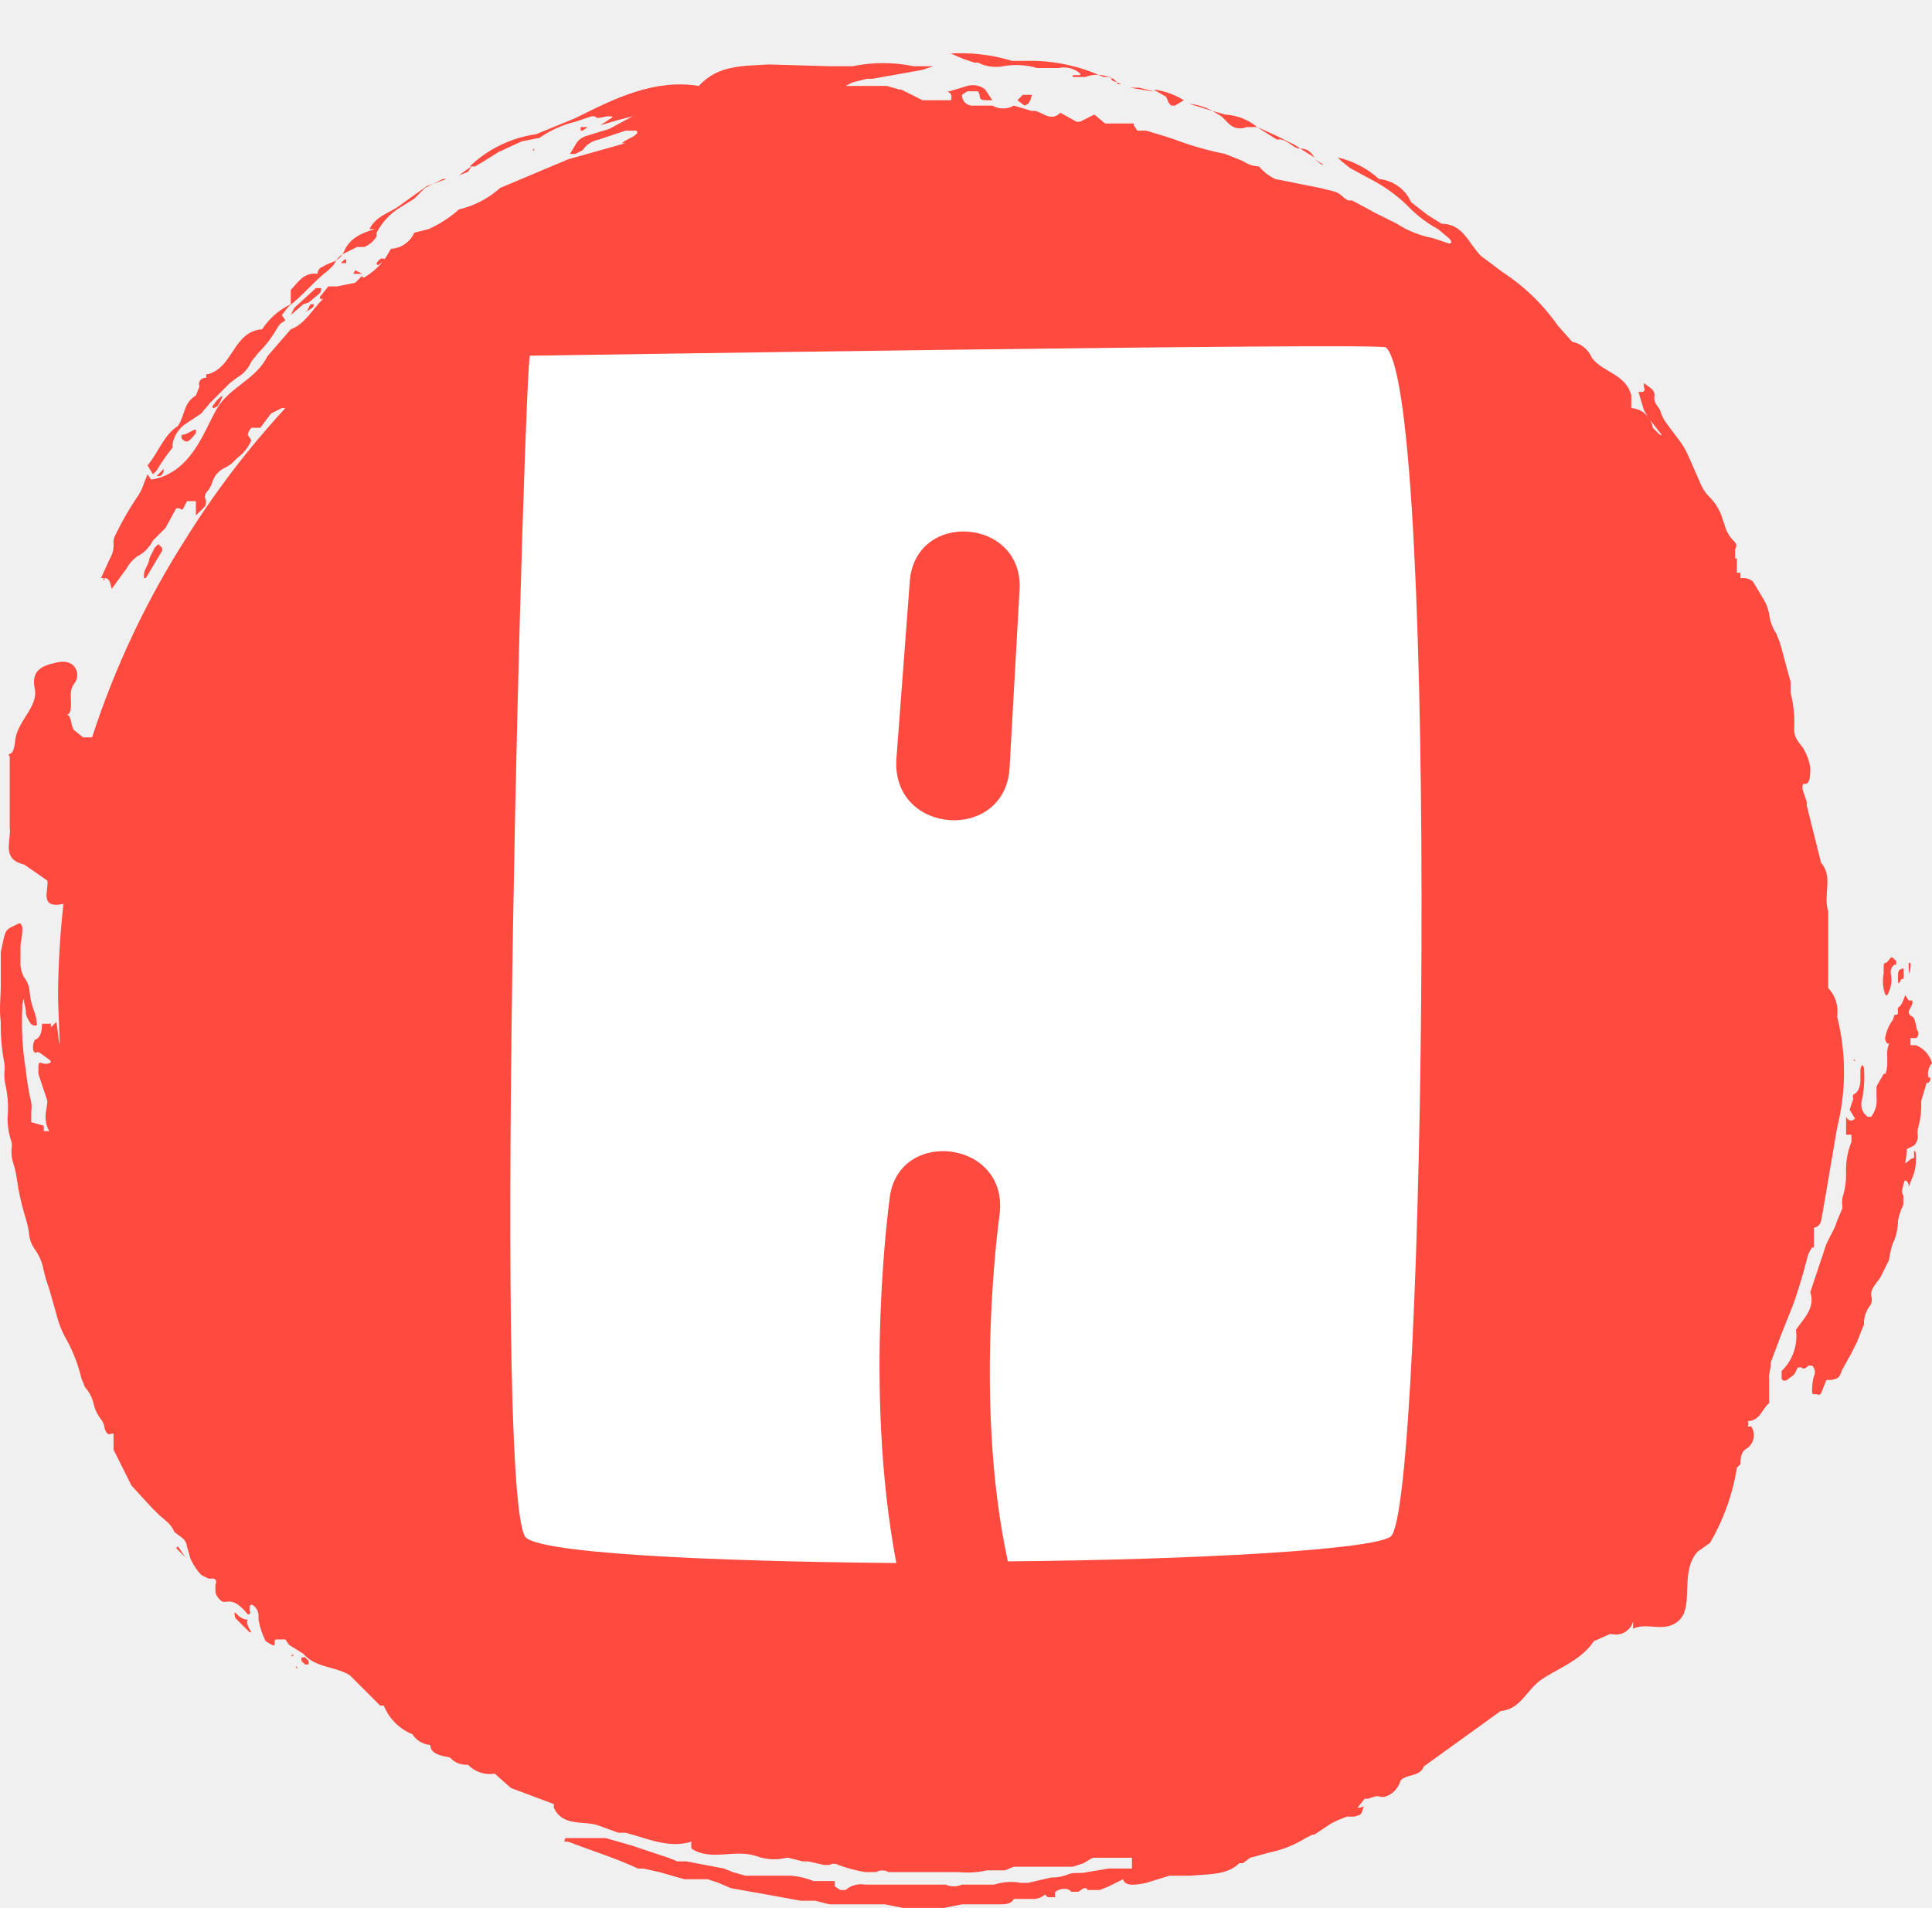
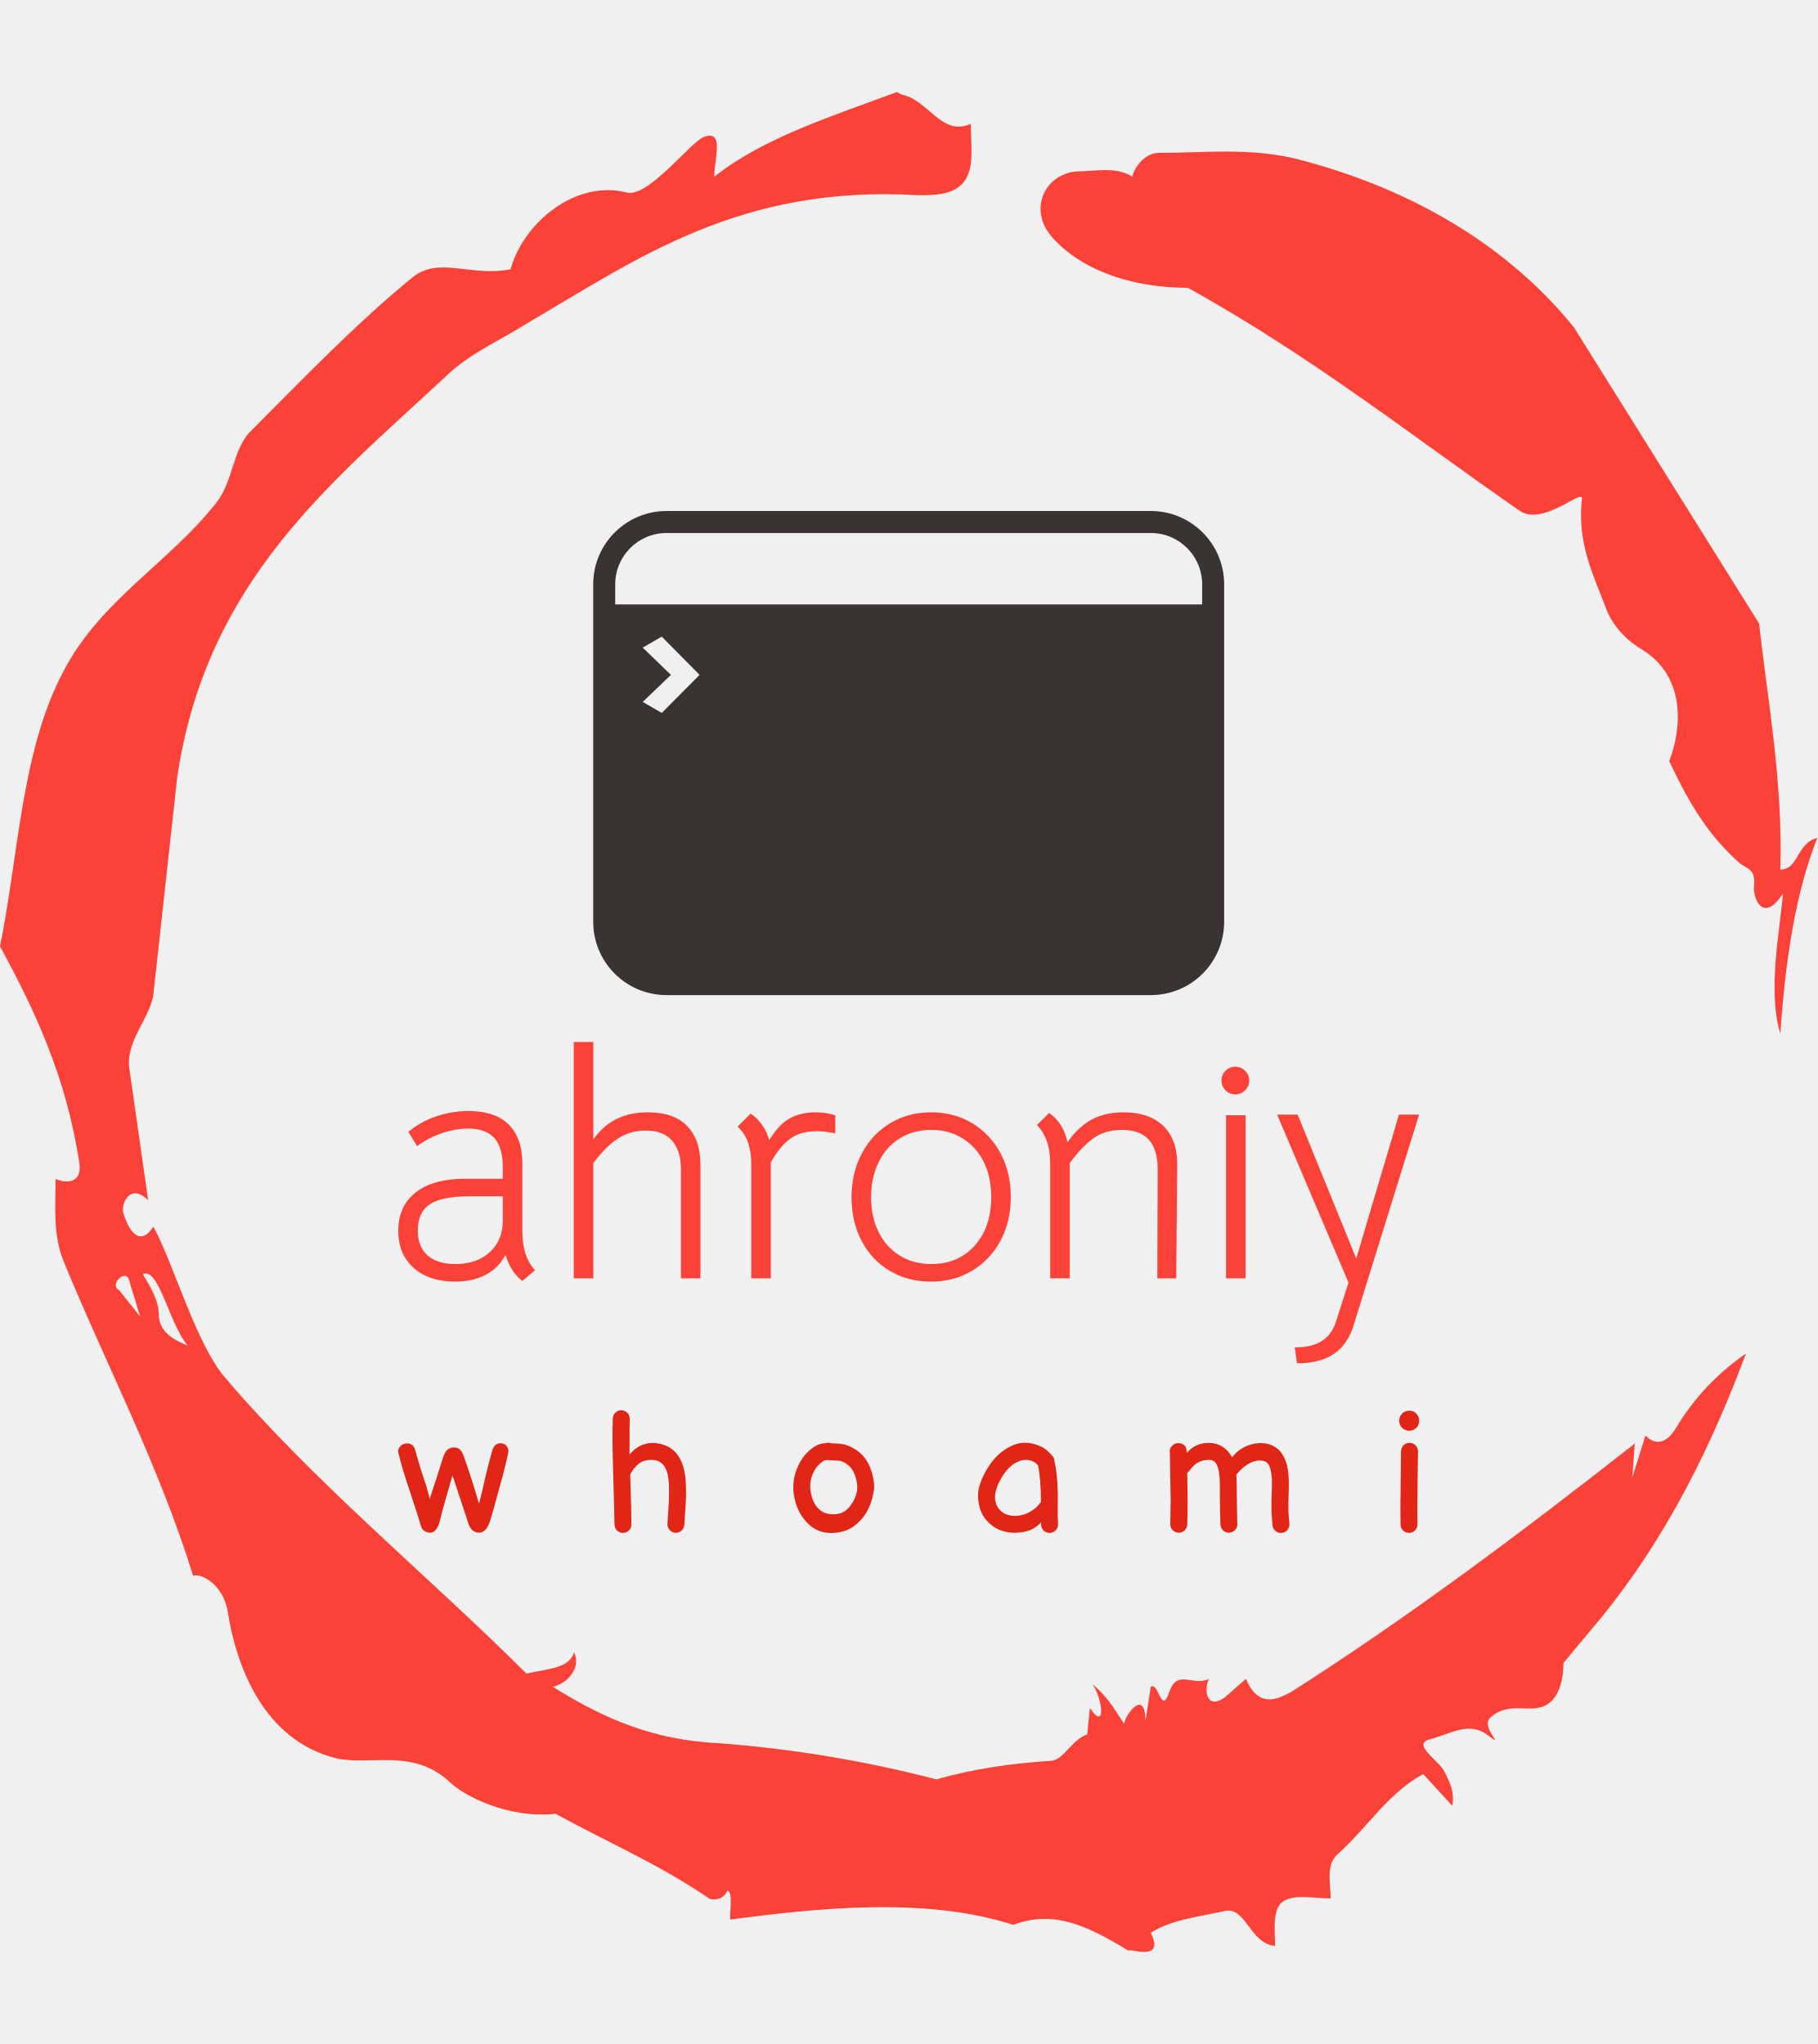
- <svg xmlns="http://www.w3.org/2000/svg" width="308.761" height="304.916" viewBox="0 0 106.008 104.687" class="css-1j8o68f" version="1.1" id="svg23">
-   <defs id="SvgjsDefs2684" />
-   <g id="SvgjsG2685" featurekey="rootContainer" transform="matrix(0.9820593,0,0,0.9820593,-0.05456052,0)" fill="#ff4a3f">
-     <g id="g17">
-       <path d="M19.8 15.3h.5l-.4-.2zm.5.1zm.8-.7c0 .1 0 .1.1.1l.4-.3c-.2-.1-.3-.1-.5.2zm.4-.2zm-4.1 2.3zm-.2.6l.3-.2c.1-.1.1-.2.1-.2h-.2l-.2.4c-.1-.1-.1 0 0 0zm2.2-2.9h-.1l-.2.2h.3zm-2.1 2.4l.6-.5c.1-.1.1-.2.1-.3h-.3l-1.2 1.1-.2.4.7-.6zm-1.1.8z" id="path3" />
-       <path d="M9.7 25v-.2a1.7 1.7 0 0 1 .7-1.1l.9-.6.5-.6.7-.7.4-.4.4-.3a1.9 1.9 0 0 0 .8-.9l.4-.5a5.9 5.9 0 0 0 1-1.3l.2-.3.3-.2-.2-.3.4-.5c.8-.6 1.4-1.4 2.2-2l.3-.3a1.4 1.4 0 0 1 .5-.6l.8-.4h.4a1.4 1.4 0 0 0 .7-.6V13a3.5 3.5 0 0 1 1.3-1.4l.8-.5.2-.2.4-.4 1-.5h.2l-1.1.4-1.4 1c-.6.5-1.4.6-1.8 1.4h.3c-.7.2-1.4.5-1.7 1.2s-.8.6-1.2.9a.4.4 0 0 0-.3.4c-.8-.1-1.1.5-1.5.9v.8a3.9 3.9 0 0 0-1.6 1.4c-1.6.1-1.6 2.1-3 2.5h-.1a.2.2 0 0 0 0 .2c-.3 0-.5.2-.4.5l-.2.5c-.7.4-.6 1.1-1 1.7-.8.5-1.1 1.5-1.7 2.2l.3.5.2-.2a11.6 11.6 0 0 1 .9-1.3zM53.9 3.3l.6.2h.2a2.2 2.2 0 0 0 1.4.2 4.1 4.1 0 0 1 1.9.1h1.2a1.4 1.4 0 0 1 1.2.3.1.1 0 0 1 0 .1H60a.1.1 0 0 0 0 .1h.7a1.8 1.8 0 0 1 1.3 0c.2 0 .1.1.2.2l.5.2h-.2c-.2-.4-.5-.4-.8-.4a9.7 9.7 0 0 0-4.3-.9h-.8A9.8 9.8 0 0 0 53 3h.2zm7.3 3.1zM50.3 4.7zm10.9 1.7h.2-.2zM19 14.7zm32.1-10zm17.6 2.2a.9.9 0 0 0 1 .2h.6a3.1 3.1 0 0 0-1.8-.7l-.7-.2.5.3zm-3.4-1.3c0 .1.1.2.2.3h.2l.5-.3a4.2 4.2 0 0 0-1.7-.6l.7.4zm7.4 2.7l.8.5c-.2-.3-.4-.5-.8-.5z" id="path5" />
-       <path d="M99 76.1l.6-1.6.6-1.5c.2-.5.6-1.8.8-2.6a1.7 1.7 0 0 1 .3-.7h.1v-1.1c.5-.1.4-.6.5-.9l.8-4.7a12.7 12.7 0 0 0 0-6.2 1.9 1.9 0 0 0-.5-1.6v-4.3c-.3-.9.3-1.9-.4-2.7L101 45a.4.4 0 0 0 0-.2l-.2-.6a.5.5 0 0 1 0-.4h.1c.3 0 .3-.5.3-.9a3 3 0 0 0-.4-1.1l-.3-.4a1.1 1.1 0 0 1-.2-.7 6.7 6.7 0 0 0-.2-2v-.6c-.2-.7-.4-1.5-.6-2.2l-.2-.5a2.5 2.5 0 0 1-.4-1.1 2.5 2.5 0 0 0-.3-.8l-.6-1a.8.8 0 0 0-.6-.2h-.1V32h-.2v-.8H97V31a.4.4 0 0 0 0-.1v-.2c.1-.2.1-.3-.1-.5a1.8 1.8 0 0 1-.4-.6l-.2-.6a2.9 2.9 0 0 0-.7-1.2 2.2 2.2 0 0 1-.5-.7l-.7-1.6a4.3 4.3 0 0 0-.6-1l-.6-.8a2.4 2.4 0 0 1-.4-.8l-.2-.3a.6.6 0 0 1-.1-.5.5.5 0 0 0-.2-.4l-.4-.3v.2c.1.2 0 .3-.1.3h-.2l.3 1 .3.5.7.9h-.1l-.2-.2-.2-.2a1.3 1.3 0 0 0-1.2-1.1v-.7c-.3-1.2-1.6-1.3-2.2-2.1a1.5 1.5 0 0 0-1.1-.9l-.8-.9a11.3 11.3 0 0 0-3.1-3l-.8-.6-.4-.3c-.7-.7-1-1.8-2.2-1.8l-.8-.5-.9-.7a2.2 2.2 0 0 0-1.8-1.3 5.1 5.1 0 0 0-2.3-1.2l.2.2.5.4 1.3.7a8.5 8.5 0 0 1 2.1 1.6 6.8 6.8 0 0 0 1.5 1.1l.6.5c.1.1.2.2.1.3H81l-.9-.3a5.6 5.6 0 0 1-2-.8l-1.2-.6-1.3-.7h-.2c-.3-.1-.4-.4-.8-.5l-.8-.2-2.5-.5a2.6 2.6 0 0 1-.9-.7 1.7 1.7 0 0 1-.9-.3l-1-.4a18.1 18.1 0 0 1-2.8-.8l-.6-.2-1-.3h-.5l-.2-.3v-.1h-1.6l-.6-.5-.4.2-.4.2h-.2l-.9-.5c-.6.6-1.1-.2-1.6-.1l-1-.3a1.2 1.2 0 0 1-1.2 0h-1.2a.6.6 0 0 1-.5-.6l.3-.2h.6a.7.7 0 0 1 .1.3c0 .2.2.2.5.2h.2l-.4-.6a1.1 1.1 0 0 0-1-.2l-1 .3H53c.3.2.2.3.2.5h-1.6l-.4-.2-.8-.4h-.1l-.7-.2h-2.3l.4-.2.8-.2h.3l1.7-.3 1.1-.2.6-.2h-1.1a8.4 8.4 0 0 0-3.4 0h-1.3L43 3.6c-1.4.1-2.8 0-3.9 1.2-2.5-.4-4.7.7-6.9 1.8l-2.2.9a6.7 6.7 0 0 0-3.7 1.8h.3l.5-.3.8-.5 1.3-.6 1-.2a6 6 0 0 1 2-.9l.9-.3h.2c.1.2.5 0 .7 0h.2c.1 0 .1.1 0 .1l-.6.4 1-.3.8-.2-1.3.7-1.3.4a1 1 0 0 0-.6.5l-.3.5h.3l.4-.2a1.4 1.4 0 0 1 .9-.6l1.5-.5h.5a.1.1 0 0 1 .1.2c-.2.2-.6.3-.8.5h.2l-3.2.9-3.8 1.6a5.2 5.2 0 0 1-2.3 1.2 6.6 6.6 0 0 1-1.7 1.1l-.8.2a1.5 1.5 0 0 1-1.3.9l-.3.5a3.7 3.7 0 0 1-1.2 1.1h-.1v-.1l-.2.2-.2.2-1 .2h-.5l-.4.5c-.1.1-.1.2 0 .2h.1c-.6.6-1 1.4-1.8 1.7L15 19.9c-.6 1.2-1.8 1.6-2.6 2.6s-1.4 3.9-3.9 4.3l-.2-.3-.2.5a2.7 2.7 0 0 1-.4.8 16.9 16.9 0 0 0-1.2 2.1.8.8 0 0 0-.1.5 1.4 1.4 0 0 1-.2.8l-.5 1.1h.2c.3 0 .3.3.4.6l.8-1.1a2.2 2.2 0 0 1 .6-.7 2 2 0 0 0 .9-.9l.3-.3.4-.4.6-1.1h.2c.1.1.1.1.2 0l.2-.4h.5v.8l.5-.5a.5.5 0 0 0 0-.5.4.4 0 0 1 .1-.3 1.5 1.5 0 0 0 .3-.5 1.3 1.3 0 0 1 .8-.9l.3-.2.3-.3a2.4 2.4 0 0 0 .8-1l-.2-.3c0-.1.1-.3.2-.4h.5l.6-.8.6-.3h.2a48.8 48.8 0 0 0-5.5 7.2h-.1.1a48.4 48.4 0 0 0-5.3 11.2h-.5l-.5-.4c-.2-.2-.1-.7-.4-.9h.1c.3-.5-.1-1.2.3-1.7s.1-1.4-.9-1.2-1.5.5-1.3 1.5-1 1.8-1.1 2.9-.5.5-.3.9v3.9c.1.8-.5 1.8.8 2.1l1.3.9c.1.5-.5 1.6.9 1.3a49.2 49.2 0 0 0-.3 5c0 1.1.1 2.2.1 3.3v-.4c-.1-.4-.1-.8-.2-1.3l-.3.3v-.2h-.5c0 .5-.1.8-.4.9a.9.9 0 0 0-.1.5c0 .1.1.3.2.2s.4.2.7.4-.2.3-.4.2-.2.1-.2.3v.3l.5 1.5c0 .3-.1.6-.1.9a1.7 1.7 0 0 0 .2.8h-.3v-.3l-.7-.2v-.6a1.5 1.5 0 0 0 0-.5 14.6 14.6 0 0 1-.3-1.8 16.6 16.6 0 0 1-.2-3.5.9.9 0 0 1 .1-.5v.2a2.9 2.9 0 0 1 .1.5.8.8 0 0 0 .1.4c.1.2.2.4.4.4s.1-.1.1-.2a2.1 2.1 0 0 0-.1-.5 4.2 4.2 0 0 1-.3-1.3 1.5 1.5 0 0 0-.3-.7 1.6 1.6 0 0 1-.2-.9v-.8c0-.3.1-.6.1-.9a.5.5 0 0 0-.1-.4h-.1c-.8.4-.7.2-1 1.6V55c0 .7-.1 1.4 0 2.1a10.8 10.8 0 0 0 .2 2.3 1.8 1.8 0 0 1 0 .5 3.1 3.1 0 0 0 .1.9 5.9 5.9 0 0 1 .1 1.3 3.9 3.9 0 0 0 .2 1.7 1.2 1.2 0 0 1 0 .4 2.1 2.1 0 0 0 .1.8 4.9 4.9 0 0 1 .2.9 14 14 0 0 0 .5 2.2 5 5 0 0 1 .2 1 1.7 1.7 0 0 0 .3.7 2.9 2.9 0 0 1 .5 1.2 8.5 8.5 0 0 0 .3 1l.4 1.4a5.4 5.4 0 0 0 .6 1.5 8.5 8.5 0 0 1 .8 2.1l.2.5a2.1 2.1 0 0 1 .5 1 2.1 2.1 0 0 0 .4.8 1 1 0 0 1 .2.5c.1.3.2.4.4.3h.1v.9l.5 1 .5 1 1.1 1.2.4.4c.3.3.7.5.9 1l.4.3a.7.7 0 0 1 .3.5l.2.7a3.3 3.3 0 0 0 .6.9l.4.2h.3a.2.2 0 0 1 .1.3 2.5 2.5 0 0 0 0 .5.9.9 0 0 0 .4.5h.2c.4-.1.8.2 1.2.7h.1c0-.1.1-.1 0-.2v-.2c0-.1.1-.2.2-.1a.7.7 0 0 1 .3.6v.2a4.3 4.3 0 0 0 .4 1.2c.5.3.5.3.5.1s0-.2.2-.2h.4l.2.3.8.5c.7.8 1.8.7 2.6 1.2l1.7 1.7h.2a2.9 2.9 0 0 0 1.6 1.6 1.3 1.3 0 0 0 1 .6c0 .5.6.6 1.1.7a1.2 1.2 0 0 0 .8.4h.2a1.7 1.7 0 0 0 1.5.5l.9.8 2.4.9v.2c.5 1.1 1.7.7 2.5 1l1.1.4h.4c1.2.3 2.4.9 3.7.5a.7.7 0 0 0 0 .4c1.1.7 2.4 0 3.6.4a2.9 2.9 0 0 0 1.7.1h.1l.8.2h.3l.9.2h.3a.5.5 0 0 1 .5 0 7.9 7.9 0 0 0 1.5.4h.6a.7.7 0 0 1 .7 0h3.9a5 5 0 0 0 1.6-.1h1l.5-.2H60l.6-.2.5-.3h2.2v.6H62l-1.2.2c-.4.1-.7 0-1 .1a2.4 2.4 0 0 1-1 .2l-1.3.3h-.4a3.1 3.1 0 0 0-1.5.1h-1.8a1.1 1.1 0 0 1-.9 0h-4.5a1.3 1.3 0 0 0-1.1.3H47l-.3-.2v-.3h-1.2a4.1 4.1 0 0 0-1.3-.3h-2.5l-.7-.2-.5-.2-2.1-.4h-.5l-.5-.2-2.1-.7-1.4-.4h-2.2c-.1 0-.1.1-.1.2h.2c1.3.5 2.6.9 3.9 1.5h.3l.9.2 1.4.4h1.3l.6.2.7.3 1.7.3 1.1.2 1.1.2h.8l.8.2h3.1l1 .2h2.3l1-.2H56c.4 0 .6-.1.7-.3h1a1 1 0 0 0 .8-.3c-.1.1 0 .1.1.2h.4v-.2c0-.1 0-.1.2-.2s.6-.1.7.1h.4l.3-.2c.2 0 .2 0 .2.1h.7l.5-.2.8-.4c.1.3.4.4 1.3.2l1.3-.4h1.2c.9-.1 2 0 2.7-.7h.2l.4-.3 1.1-.3a6.1 6.1 0 0 0 2-.8l.4-.2h.1l.9-.6.4-.2.5-.2h.4c.4-.1.4-.1.5-.4s0-.1-.2-.1h-.1l.4-.5h.2c.3-.1.5-.2.7-.1h.2a1.3 1.3 0 0 0 .9-.9c.3-.4 1.1-.2 1.3-.8l4.3-3.1c1.1-.1 1.4-1.1 2.2-1.7s2.3-1.1 3-2.2l.9-.4h.1a1 1 0 0 0 1.2-.7v.4c.8-.4 1.8.3 2.6-.5s0-2.7 1-3.8l.7-.5a12.1 12.1 0 0 0 1.5-4.2l.2-.2c0-.3 0-.7.4-.9a.9.9 0 0 0 .2-1.2h-.2a.3.3 0 0 0 0-.3c.7 0 .8-.7 1.2-1V77a.5.5 0 0 1 0-.2 3.8 3.8 0 0 0 .1-.7zM5.9 32.2z" id="path7" />
-       <path d="M26.4 9.3l-.3.2-.4.3.5-.2zm6.1-2h.1l.3-.2h-.4zm-2.6 1l-.1.1h.1v-.1zm-1.5 1.4zm1.3-.2zm-6.3 3.1zM9.2 26.2l-.4.4H9a.4.4 0 0 0 .2-.4zm3-3.5a2.1 2.1 0 0 0 .3-.6 1.5 1.5 0 0 0-.5.5c-.1.1-.1.2 0 .2zM11 24.2V24c-.2 0-.5.3-.8.3v.2c.3.3.4.2.8-.3zm3 66.2zM73.9 9.2h.1l-.5-.3zm-2.5-1.4c.5-.1.8.4 1.2.5h.1l-.3-.2-1-.5-1.1-.5.3.2zM52.8 3.1zm11.7 2h-.1l-1.2-.2h.5zm2 .7l1.3.4a3.3 3.3 0 0 0-1.3-.4zm-9 0a1 1 0 0 0 .2-.5h-.5l-.3.3.4.3zm9 1.6zM49.9 4.2zm2.9.7zM48.5 4zm13.8 2.1a.5.5 0 0 0 0 .1zm44.8 52.3h-.3V58h.3c.1 0 .2-.3.1-.4s-.1-.7-.3-.8a.3.3 0 0 1-.2-.3l.2-.4a.4.4 0 0 0 0-.2h-.2l-.2-.3c-.1.3-.2.6-.4.7a.5.5 0 0 0 0 .2c0 .1 0 .2-.1.2h-.1a1.1 1.1 0 0 1-.1.3 2.3 2.3 0 0 0-.4.9.4.4 0 0 0 .1.4h.1a1.7 1.7 0 0 0-.1.8v.4a1.8 1.8 0 0 1-.1.5h-.1l-.4.7v.6a1.5 1.5 0 0 1-.3 1.1h-.2l-.2-.2a.9.9 0 0 1-.1-.8 6.5 6.5 0 0 0 .1-1.7c0-.1-.1-.2-.1-.2a.5.5 0 0 0-.1.3v.6c0 .2-.1.6-.3.7s-.1.2-.1.3l-.2.6.3.5c-.2.2-.4.1-.5-.1v1h.3v.4a4.2 4.2 0 0 0-.3 1.4 3.3 3.3 0 0 0 0 .4 4 4 0 0 1-.2 1.3 2 2 0 0 0 0 .6l-.3.7a3.2 3.2 0 0 1-.3.7l-.3.6-.9 2.7c.3.9-.4 1.5-.8 2.1a2.7 2.7 0 0 1-.8 2.3v.4c0 .1.1.2.3.1l.4-.3.2-.4h.2c.1.1.2.1.4-.1h.2a.5.5 0 0 1 .1.6 2.9 2.9 0 0 0-.1.8c0 .1 0 .2.1.2h.2c.1.1.2 0 .3-.3l.2-.5h.3c.4-.1.4-.1.6-.6l.5-.9.3-.6.4-1a1.6 1.6 0 0 1 .3-1 .6.6 0 0 0 .1-.6c0-.2 0-.3.2-.6l.3-.4.5-1a4.7 4.7 0 0 1 .2-.9 3 3 0 0 0 .3-1.3 3.8 3.8 0 0 1 .3-.9v-.5c-.1-.2-.1-.2 0-.6s.1-.2.2-.2a.4.4 0 0 1 .1.3l.2-.5a2.3 2.3 0 0 0 .2-.9v-.3c0-.1 0-.3-.1-.3v.4c-.2 0-.3.2-.5.3a6.4 6.4 0 0 0 .1-.8l.4-.2a.7.7 0 0 0 .2-.6 1.4 1.4 0 0 1 0-.3 4.8 4.8 0 0 0 .2-1.4v-.2l.3-1h.1a.3.3 0 0 0 .1-.3h-.1a.9.9 0 0 1 .2-.8 1.5 1.5 0 0 0-.9-1zm-1.2 7.8zm-.2-9.9zm0 0zM9.1 30.8a.3.3 0 0 0 0-.2l-.2-.2-.2.2-.3.6c0 .3-.3.6-.3.9v.2h.1zm96.3 24.8h.1a1.7 1.7 0 0 0 .2-1.2.5.5 0 0 1 .2-.5h.1v-.2l-.2-.2h-.1c-.1.1-.2.3-.3.3s-.1.1-.1.3v.3a2.2 2.2 0 0 0 .1 1.2zM13.2 90.1c-.1 0 0 .2 0 .3l.8.8h.1c-.2-.3-.3-.6-.2-.7a.9.9 0 0 1-.5-.2zm.8.3zm92.3-35.7h.1a2 2 0 0 0 0-.6c-.3.1-.3.1-.3.6s.1.1.2 0z" id="path9" />
-       <path d="M106.7 62a.6.6 0 0 0 .1-.5c0-.1-.1-.2-.1-.1h-.2v.2c0 .4.1.5.2.4zm.1-8.2h-.1v.6a1 1 0 0 0 .1-.6zM17.1 92.6h-.2v.2l.2.2h.2v-.2zm86.6-33.3c0-.1 0-.1-.1-.1zM9.9 86.5l.5.5-.4-.6z" id="path11" />
-       <circle cx="10.5" cy="87.1" transform="rotate(-24.8 10.4 87.159)" id="circle13" />
-       <path d="M9.7 30.1h-.1v.2-.2h.1zm83.2-6.6l-.2-.3h-.1zm-14.7 77.1zM5.9 32.2zm-.1.2a.3.3 0 0 0 .1-.2v.2zm1.9-4.9zM61.5 2.4zm42.8 58.2v.1-.1zM16.4 92.5h-.1c.1.1.2 0 .1-.1zm.2.7h.1l-.1-.1v.1zm73.9-71.3zm15.2 34.4zM14.6 91.7zm92.1-37zm-.8 11.4zM34.6 0z" id="path15" />
-     </g>
-   </g>
-   <g id="SvgjsG2686" featurekey="nameFeature-0" transform="matrix(2.284354,0,0,2.284354,27.98006,-5.60952)" fill="#ffffff">
-     <path d="M9.6 16.48 l-0.32 4.24 c-0.08 1.8 2.6 1.96 2.72 0.2 l0.24 -4.28 c0.12 -1.76 -2.56 -1.96 -2.64 -0.16 z M0.48 11 l0 0 c0.04 0 20.48 -0.32 20.56 -0.2 c1.28 1.12 0.96 27.8 0.12 28.56 c-0.4 0.32 -4.64 0.56 -9.2 0.6 c-0.84 -3.84 -0.2 -8.32 -0.2 -8.32 c0.24 -1.8 -2.44 -2.12 -2.64 -0.4 c0 0.04 -0.64 4.52 0.16 8.76 c-4.56 -0.04 -8.68 -0.24 -8.92 -0.64 c-0.8 -1.44 0 -28.28 0.12 -28.36 z" id="path20" />
+ <svg xmlns="http://www.w3.org/2000/svg" version="1.1" width="1000" height="1125" viewBox="0 0 1000 1125">
+   <g transform="matrix(1,0,0,1,1.7053025658242404e-13,0)">
+     <svg viewBox="0 0 320 360" data-background-color="#fdf8f1" preserveAspectRatio="xMidYMid meet" height="1125" width="1000">
+       <g id="tight-bounds" transform="matrix(1,0,0,1,0,0)">
+         <svg viewBox="0 0 320 360" height="360" width="320">
+           <g>
+             <svg />
+           </g>
+           <g>
+             <svg viewBox="0 0 320 360" height="360" width="320">
+               <g>
+                 <path d="M20.961 227.22l3.726 4.658-1.863-6.056c-0.466-2.795-3.726 0.466-1.863 1.398M25.153 224.425c1.397 2.329 2.795 4.658 2.795 6.987 0 3.261 2.795 4.658 5.123 5.589-3.261-3.726-5.124-13.974-7.918-12.576M204.017 26.929c7.918 0 15.371-0.932 23.756 0.931 20.495 5.124 37.729 15.371 49.374 29.811l32.606 52.169c1.397 13.042 4.192 27.482 3.726 43.319 3.261 0 2.795-4.658 6.521-5.59-3.726 9.316-5.59 20.961-6.521 34.469-2.329-7.453 0-18.632 0.466-24.687-3.261 5.124-5.124 1.397-5.124-0.932 0.466-3.726-1.397-3.261-2.795-4.658-5.124-4.658-8.384-9.782-12.11-17.7 2.329-6.055 2.795-14.905-4.658-19.563-2.329-1.397-5.124-3.726-6.521-7.453-1.863-5.124-5.124-11.179-4.193-19.097 0.466-2.329-6.987 5.124-11.179 1.863-18.166-12.576-36.332-27.016-58.224-39.127-11.645 0-20.029-4.192-24.221-9.316-3.726-4.658-0.932-10.713 4.658-11.179 3.261 0 6.987-0.932 9.782 0.932 0.466-1.863 2.329-4.192 4.657-4.192M157.904 16.215l0.932 0.466c4.658 0.932 6.987 7.453 12.11 5.124 0 3.261 0.466 6.521-0.466 8.85-1.397 3.726-5.59 3.726-8.85 3.726-31.208-1.863-49.374 11.179-68.471 22.358-5.124 3.261-10.713 5.59-14.906 9.782-20.029 18.632-41.921 35.866-47.045 70.335l-4.192 38.195c-0.466 4.192-5.124 8.384-4.192 13.508l3.26 22.824c-3.261-3.261-5.124 0.932-4.192 2.795 0.466 1.397 2.329 6.055 5.124 1.863 3.726 6.987 7.453 20.495 12.576 26.55 15.837 18.632 36.332 35.4 53.101 52.169 4.192-0.932 7.453-0.932 8.384-3.727 1.397 2.795-1.397 5.59-3.726 6.056 7.453 4.658 15.837 8.85 27.016 9.781 14.44 0.932 27.948 3.261 40.524 6.522 6.521-1.863 13.042-2.795 20.029-3.261 2.329 0 3.726-3.726 6.521-4.658l0.466-4.658c2.795 4.192 2.329-1.397 0.466-4.192 3.261 2.795 4.192 5.124 5.589 6.987 0-1.397 3.726-6.521 3.727-0.466l0.931-6.055c1.397-0.932 1.863 5.124 3.261 0.931 1.397-4.192 4.192-0.932 6.987-2.329-0.932 1.863-0.466 5.59 2.794 3.261l3.727-3.261c2.329 5.59 6.055 3.261 7.918 2.329 20.495-13.042 40.99-28.413 60.553-43.784l-0.466 6.055 2.329-7.453c2.329 2.329 4.192 0.466 5.124-0.931 2.795-4.658 6.521-9.316 12.577-13.508-7.453 20.029-16.303 35.866-27.482 48.908l-4.658 5.59c0 3.261-0.932 7.453-4.658 7.918-1.863 0.466-5.59-0.932-8.384 1.863-1.397 1.863 3.261 5.59-0.466 2.795-3.261-2.329-6.521 0-10.248 0.932-2.795 0.932 1.863 3.726 2.795 5.589 0.932 1.863 1.863 3.726 1.398 6.056l-5.124-5.59c-6.055 3.261-9.782 9.316-14.906 13.974-2.329 1.863-1.397 5.124-1.397 7.918-3.261 0-6.987-0.932-8.85 0.932-1.397 1.863-0.932 4.658-0.932 7.453-4.658-0.466-5.124-7.453-9.315-6.056-4.192 0.932-8.85 1.397-12.577 3.727 2.795 5.59-4.658 2.329-3.726 3.26-6.987-4.192-13.042-7.453-20.495-4.658-15.837-5.124-35.4-2.795-49.84-0.931 0-2.329 0.466-4.658-0.466-5.124-0.932 2.329-3.726 1.397-3.26 1.397-8.85-6.055-17.7-9.782-27.016-14.905-8.384 0.932-16.303-3.261-18.632-5.59-6.521-6.055-13.974-2.795-20.029-4.192-13.042-3.261-17.7-16.769-19.098-26.084-0.932-4.658-4.658-6.521-6.055-6.056-6.055-19.563-15.371-37.263-22.824-55.429-1.863-4.658-1.397-9.316-1.397-14.44 2.329 0.932 4.658 0.466 4.192-2.794-2.329-15.371-7.918-27.016-13.974-38.195 3.261-15.837 3.726-34.469 11.179-48.443 6.521-12.576 18.632-19.098 27.016-29.811 2.795-3.726 2.795-8.85 5.59-12.11 9.316-9.316 18.632-19.098 28.879-27.482 4.658-3.726 10.247 0 17.234-1.397 2.329-8.384 11.645-15.837 20.495-13.508 3.726 0.932 11.179-8.85 13.508-9.782 3.726-1.397 1.863 3.726 1.863 6.987 8.85-6.987 20.961-10.713 32.14-14.906" fill="#fa4238" fill-rule="nonzero" stroke="none" stroke-width="1" stroke-linecap="butt" stroke-linejoin="miter" stroke-miterlimit="10" stroke-dasharray="" stroke-dashoffset="0" font-family="none" font-weight="none" font-size="none" text-anchor="none" style="mix-blend-mode: normal" data-fill-palette-color="tertiary" />
+               </g>
+               <g transform="matrix(1,0,0,1,70.11333,90)">
+                 <svg viewBox="0 0 179.773 180" height="180" width="179.773">
+                   <g>
+                     <svg viewBox="0 0 179.773 180" height="180" width="179.773">
+                       <g>
+                         <svg viewBox="0 0 192 192.242" height="180" width="179.773">
+                           <g transform="matrix(1,0,0,1,0,99.88237)">
+                             <svg viewBox="0 0 192 92.36" height="92.36" width="192">
+                               <g>
+                                 <svg viewBox="0 0 192 92.36" height="92.36" width="192">
+                                   <g>
+                                     <svg viewBox="0 0 192 60.448" height="60.448" width="192">
+                                       <g transform="matrix(1,0,0,1,0,0)">
+                                         <svg width="192" viewBox="1.8 -36.3 156.73 49.35" height="60.448" data-palette-color="#fa4238">
+                                           <path d="M20.85 0.4Q19.9-0.35 19.33-1.25 18.75-2.15 18.25-3.6L18.25-3.6Q17.25-1.65 15.28-0.58 13.3 0.5 10.5 0.5L10.5 0.5Q6.55 0.5 4.17-1.6 1.8-3.7 1.8-7.3L1.8-7.3Q1.8-11.1 4.48-13.2 7.15-15.3 12.05-15.3L12.05-15.3 17.85-15.3 17.85-17.1Q17.85-20.1 16.55-21.55 15.25-23 12.55-23L12.55-23Q10.55-23 8.45-22.28 6.35-21.55 4.7-20.3L4.7-20.3 3.35-22.5Q5.2-24.05 7.63-24.88 10.05-25.7 12.6-25.7L12.6-25.7Q16.65-25.7 18.75-23.63 20.85-21.55 20.85-17.65L20.85-17.65 20.85-7.2Q20.85-3.35 22.8-1.25L22.8-1.25 20.85 0.4ZM10.55-2.2Q13.9-2.2 15.88-4.05 17.85-5.9 17.85-8.85L17.85-8.85 17.85-12.6 12.75-12.6Q8.5-12.6 6.65-11.38 4.8-10.15 4.8-7.35L4.8-7.35Q4.8-4.85 6.3-3.53 7.8-2.2 10.55-2.2L10.55-2.2ZM28.75-36.3L31.75-36.3 31.75-21.35Q33.3-23.5 35.35-24.5 37.4-25.5 40.1-25.5L40.1-25.5Q44.15-25.5 46.17-23.38 48.2-21.25 48.2-17.35L48.2-17.35 48.2 0 45.2 0 45.2-16.8Q45.2-19.55 43.85-21.13 42.5-22.7 39.8-22.7L39.8-22.7Q37.4-22.7 35.5-21.45 33.6-20.2 31.75-17.7L31.75-17.7 31.75 0 28.75 0 28.75-36.3ZM65.9-25.5Q67.4-25.5 68.9-25.05L68.9-25.05 68.9-22.25Q67.45-22.6 66-22.6L66-22.6Q63.45-22.6 61.85-21.35L61.85-21.35Q60.25-20.1 59-17.8L59-17.8 59 0 56 0 56-17.5Q56-21.45 53.9-23.3L53.9-23.3 55.9-25.3Q56.8-24.75 57.6-23.65 58.4-22.55 58.75-21.2L58.75-21.2Q60.15-23.5 61.55-24.35L61.55-24.35Q63.3-25.5 65.9-25.5L65.9-25.5ZM83.59 0.5Q80.04 0.5 77.27-1.15 74.49-2.8 72.94-5.75 71.39-8.7 71.39-12.45L71.39-12.45Q71.39-16.2 72.97-19.18 74.54-22.15 77.32-23.83 80.09-25.5 83.64-25.5L83.64-25.5Q87.14-25.5 89.92-23.83 92.69-22.15 94.27-19.2 95.84-16.25 95.84-12.5L95.84-12.5Q95.84-8.75 94.27-5.8 92.69-2.85 89.92-1.18 87.14 0.5 83.59 0.5L83.59 0.5ZM83.64-2.2Q87.79-2.2 90.32-5.05 92.84-7.9 92.84-12.5L92.84-12.5Q92.84-15.55 91.69-17.88 90.54-20.2 88.44-21.5 86.34-22.8 83.64-22.8L83.64-22.8Q80.89-22.8 78.79-21.5 76.69-20.2 75.54-17.82 74.39-15.45 74.39-12.45L74.39-12.45Q74.39-9.45 75.54-7.13 76.69-4.8 78.79-3.5 80.89-2.2 83.64-2.2L83.64-2.2ZM101.89-17.65Q101.89-21.5 99.84-23.55L99.84-23.55 101.74-25.4Q103.94-23.85 104.54-20.9L104.54-20.9Q106.19-23.25 108.24-24.38 110.29-25.5 113.19-25.5L113.19-25.5Q117.09-25.5 119.27-23.4 121.44-21.3 121.39-17.35L121.39-17.35 121.24 0 118.34 0 118.39-16.8Q118.39-22.8 112.94-22.8L112.94-22.8Q110.39-22.8 108.62-21.58 106.84-20.35 104.89-17.7L104.89-17.7 104.89 0 101.89 0 101.89-17.65ZM128.89 0L128.89-25.05 131.89-25.05 131.89 0 128.89 0ZM130.29-28.25Q129.44-28.25 128.81-28.88 128.19-29.5 128.19-30.35L128.19-30.35Q128.19-31.25 128.81-31.88 129.44-32.5 130.29-32.5L130.29-32.5Q131.19-32.5 131.81-31.88 132.44-31.25 132.44-30.35L132.44-30.35Q132.44-29.5 131.81-28.88 131.19-28.25 130.29-28.25L130.29-28.25ZM139.44 10.6Q142.23 10.6 143.69 9.55L143.69 9.55Q144.38 9.1 144.94 8.33 145.48 7.55 145.78 6.6L145.78 6.6 147.69 0.65 136.73-25.15 139.88-25.15 148.88-3.05 155.44-25.15 158.53-25.15 148.38 7.5Q147.48 10.2 145.44 11.6L145.44 11.6Q143.28 13.05 139.78 13.05L139.78 13.05 139.44 10.6Z" opacity="1" transform="matrix(1,0,0,1,0,0)" fill="#fa4238" class="undefined-text-0" data-fill-palette-color="primary" id="text-0" />
+                                         </svg>
+                                       </g>
+                                     </svg>
+                                   </g>
+                                   <g transform="matrix(1,0,0,1,0,69.26864)">
+                                     <svg viewBox="0 0 192 23.091" height="23.091" width="192">
+                                       <g transform="matrix(1,0,0,1,0,0)">
+                                         <svg width="192" viewBox="0.264 -36.203 301.756 36.291" height="23.091" data-palette-color="#e12517">
+                                           <path d="M9.75 0L9.75 0Q8.8 0 8.05-0.5 7.3-1 7.05-1.8L7.05-1.8Q6.3-4.45 3.7-12.25L3.7-12.25Q1.45-18.95 0.4-23.3L0.4-23.3Q0-24.45 0.78-25.43 1.55-26.4 2.9-26.4L2.9-26.4Q4.8-26.4 5.3-24.4L5.3-24.4Q6.65-19.45 8.55-13.85L8.55-13.85Q9.3-11.5 9.55-9.95L9.55-9.95 10.7-13.45 11.4-15.55Q11.35-15.4 12.5-19L12.5-19Q12.8-19.9 13.1-20.88 13.4-21.85 13.75-22.85L13.75-22.85Q14.6-25.2 16.75-25.2L16.75-25.2Q17.8-25.2 18.48-24.6 19.15-24 19.65-22.6L19.65-22.6Q22-16 24.15-8.55L24.15-8.55 25.25-13.05Q25.65-14.85 26.15-16.95L26.15-16.95Q27.15-21.15 28.1-24.4L28.1-24.4Q28.35-25.35 29-25.9 29.65-26.45 30.45-26.45L30.45-26.45Q31.7-26.45 32.4-25.5 33.1-24.55 32.7-23.25L32.7-23.25Q32.65-23.15 32.3-21.45L32.3-21.45Q31.75-19 31.05-16.45L31.05-16.45 29.95-12.45Q28.05-5.35 27.2-2.85L27.2-2.85Q26.1 0 24.15 0L24.15 0Q23.1 0 22.3-0.65 21.5-1.3 21.1-2.45L21.1-2.45 20.3-4.9Q19.15-8.3 16.3-16.95L16.3-16.95 15.45-13.95Q13.15-6.05 12.65-3.8L12.65-3.8Q12.2-1.9 11.45-0.95 10.7 0 9.75 0L9.75 0ZM84.84-2.4L84.84-2.4Q84.79-1.35 84.04-0.65 83.29 0.05 82.27 0.03 81.24 0 80.54-0.75 79.84-1.5 79.84-2.5L79.84-2.5Q79.84-2.55 80.14-7.2L80.14-7.2Q80.44-12.3 80.24-14.95L80.24-14.95Q79.79-21.2 75.64-21.5L75.64-21.5Q73.44-21.65 72.02-20.83 70.59-20 69.24-17.95L69.24-17.95Q69.14-17.8 68.84-17.25L68.84-17.25Q69.19-6.45 69.19-2.45L69.19-2.45Q69.19-1.4 68.47-0.68 67.74 0.05 66.69 0.05 65.64 0.05 64.92-0.68 64.19-1.4 64.19-2.45L64.19-2.45Q64.19-4.75 63.79-18L63.79-18Q63.49-27.95 63.69-33.8L63.69-33.8Q63.74-34.8 64.49-35.52 65.24-36.25 66.27-36.2 67.29-36.15 68.02-35.4 68.74-34.65 68.69-33.6L68.69-33.6Q68.64-32.25 68.64-23.15L68.64-23.15Q71.84-26.85 76.14-26.5L76.14-26.5Q84.44-25.8 85.24-15.35L85.24-15.35Q85.39-12.45 85.32-10.3 85.24-8.15 85.04-5.55 84.84-2.95 84.84-2.4L84.84-2.4ZM131.64-0.35L131.64-0.35Q125.04 1.25 121.09-3L121.09-3Q117.94-6.25 117.19-11.35L117.19-11.35Q116.64-15.35 118.14-18.95L118.14-18.95Q119.94-23.55 123.84-25.75L123.84-25.75Q124.64-26.2 125.84-26.4L125.84-26.4Q125.89-26.4 126.54-26.45L126.54-26.45Q126.79-26.5 126.94-26.55L126.94-26.55Q127.69-26.7 128.44-26.4L128.44-26.4Q128.64-26.4 129.39-26.38 130.14-26.35 130.39-26.33 130.64-26.3 131.26-26.23 131.89-26.15 132.29-26.05L132.29-26.05 133.24-25.7Q133.84-25.5 134.39-25.2 134.94-24.9 135.59-24.5L135.59-24.5Q138.84-22.3 140.09-18.32 141.34-14.35 140.74-11.9L140.74-11.9Q140.29-9.2 139.14-6.88 137.99-4.55 135.96-2.75 133.94-0.95 131.64-0.35L131.64-0.35ZM130.09-5.55L130.09-5.55Q132.24-5.85 133.76-7.78 135.29-9.7 135.76-11.85 136.24-14 135.41-16.57 134.59-19.15 132.79-20.3L132.79-20.3Q132.24-20.7 131.89-20.88 131.54-21.05 131.06-21.18 130.59-21.3 130.31-21.3 130.04-21.3 129.14-21.35 128.24-21.4 127.54-21.45L127.54-21.45Q127.39-21.45 127.19-21.5L127.19-21.5Q126.64-21.45 126.59-21.45L126.59-21.45 126.24-21.35Q124.04-20.15 122.86-17.53 121.69-14.9 122.19-12.1L122.19-12.1Q122.74-8.7 124.64-6.95L124.64-6.95Q126.69-5.05 130.09-5.55L130.09-5.55ZM187.13-0.8L187.13-0.8Q185.33-0.1 183.06 0 180.78 0.1 178.83-0.53 176.88-1.15 175.38-2.45L175.38-2.45Q172.78-4.6 172.03-7.8 171.28-11 171.98-13.55 172.68-16.1 174.11-18.53 175.53-20.95 177.21-22.63 178.88-24.3 181.08-25.45 183.28-26.6 185.68-26.58 188.08-26.55 190.73-25.25L190.73-25.25Q191.13-25.05 191.61-24.65 192.08-24.25 192.43-23.95L192.43-23.95 193.08-23.3Q193.38-23 193.38-22.95L193.38-22.95Q194.18-22.25 194.23-21.15L194.23-21.15Q194.88-18.15 195.08-14.85 195.28-11.55 195.21-8.65 195.13-5.75 195.28-2.5L195.28-2.5Q195.33-1.5 194.63-0.75 193.93 0 192.88 0.05 191.83 0.1 191.08-0.6 190.33-1.3 190.28-2.3L190.28-2.3 190.28-3.05Q188.78-1.5 187.13-0.8L187.13-0.8ZM184.88-5.3L184.88-5.3Q185.63-5.5 186.08-5.7 186.53-5.9 187.21-6.3 187.88-6.7 188.63-7.3 189.38-7.9 189.98-8.8L189.98-8.8Q190.08-8.9 190.23-9L190.23-9Q190.23-15.75 189.38-19.85L189.38-19.85Q189.23-20.05 189.06-20.23 188.88-20.4 188.81-20.5 188.73-20.6 188.61-20.68 188.48-20.75 188.33-20.85L188.33-20.85Q185.93-22.15 183.28-20.93 180.63-19.7 178.63-16.35L178.63-16.35Q176.63-12.95 176.66-10.43 176.68-7.9 178.58-6.25L178.58-6.25Q179.73-5.3 181.43-5.05 183.13-4.8 184.88-5.3L184.88-5.3ZM258.67-2.2L258.67-2.2Q258.62-3.1 258.55-3.88 258.47-4.65 258.45-5.03 258.42-5.4 258.4-5.68 258.37-5.95 258.37-6.3L258.37-6.3 258.37-9.15Q258.37-9.95 258.45-11.98 258.52-14 258.5-15.4 258.47-16.8 258.22-18.05L258.22-18.05Q257.92-19.8 257.17-20.58 256.42-21.35 254.87-21.35L254.87-21.35Q251.42-21.3 247.97-17.15L247.97-17.15Q248.12-15.65 248.12-11.35L248.12-11.35Q248.12-8.2 248.27-2.55L248.27-2.55Q248.32-1.55 247.6-0.8 246.87-0.05 245.85 0 244.82 0.05 244.07-0.68 243.32-1.4 243.27-2.45L243.27-2.45Q243.12-8.1 243.12-11.35L243.12-11.35 243.12-13.85Q243.12-14.1 243.1-14.9 243.07-15.7 243.05-16.07 243.02-16.45 242.95-17.07 242.87-17.7 242.8-18.18 242.72-18.65 242.57-19.1L242.57-19.1Q242.17-20.5 241.47-21.05L241.47-21.05Q240.72-21.65 239.22-21.5L239.22-21.5Q237.57-21.35 236.37-20.6L236.37-20.6Q235.22-19.85 234.02-18.2L234.02-18.2Q233.77-17.9 233.47-17.65L233.47-17.65Q233.67-7.65 233.47-2.4L233.47-2.4Q233.42-1.35 232.67-0.65 231.92 0.05 230.87 0 229.82-0.05 229.12-0.8 228.42-1.55 228.47-2.6L228.47-2.6Q228.57-8.15 228.57-9.73 228.57-11.3 228.45-16.98 228.32-22.65 228.32-24.25L228.32-24.25Q228.32-25 229.05-25.75 229.77-26.5 230.77-26.5 231.77-26.5 232.57-25.88 233.37-25.25 233.32-23.55L233.32-23.55Q235.57-26.2 238.82-26.5L238.82-26.5Q242.27-26.8 244.57-24.95L244.57-24.95Q245.77-24 246.72-22.3L246.72-22.3Q249.82-26.2 254.87-26.5L254.87-26.5Q258.57-26.55 260.82-24.2L260.82-24.2Q262.57-22.15 263.17-18.95L263.17-18.95Q263.42-17.45 263.47-15.68 263.52-13.9 263.45-11.68 263.37-9.45 263.37-9.15L263.37-9.15 263.37-6.4Q263.37-6.15 263.4-5.9 263.42-5.65 263.45-5.33 263.47-5 263.52-4.25 263.57-3.5 263.67-2.6L263.67-2.6Q263.72-1.55 263.05-0.78 262.37 0 261.35 0.08 260.32 0.15 259.55-0.53 258.77-1.2 258.67-2.2L258.67-2.2ZM296.52-2.4L296.52-2.4Q296.42-6.15 296.54-13.9 296.67-21.65 296.67-24.05L296.67-24.05Q296.67-25.1 297.39-25.83 298.12-26.55 299.17-26.55 300.22-26.55 300.94-25.83 301.67-25.1 301.67-24.05L301.67-24.05Q301.67-21.65 301.54-13.95 301.42-6.25 301.52-2.5L301.52-2.5Q301.52-1.45 300.82-0.7 300.12 0.05 299.07 0.05 298.02 0.05 297.27-0.65 296.52-1.35 296.52-2.4L296.52-2.4ZM301.17-35.2L301.17-35.2Q302.02-34.35 302.02-33.1 302.02-31.85 301.17-31 300.32-30.15 299.07-30.15 297.82-30.15 296.97-31 296.12-31.85 296.12-33.1 296.12-34.35 296.97-35.2 297.82-36.05 299.09-36.08 300.37-36.1 301.17-35.2L301.17-35.2Z" opacity="1" transform="matrix(1,0,0,1,0,0)" fill="#e12517" class="undefined-text-1" data-fill-palette-color="secondary" id="text-1" />
+                                         </svg>
+                                       </g>
+                                     </svg>
+                                   </g>
+                                 </svg>
+                               </g>
+                             </svg>
+                           </g>
+                           <g transform="matrix(1,0,0,1,36.672,0)">
+                             <svg viewBox="0 0 118.656 91.062" height="91.062" width="118.656">
+                               <g>
+                                 <svg viewBox="5 15.93 90 69.07" x="0" y="0" height="91.062" width="118.656" class="icon-icon-0" data-fill-palette-color="accent" id="icon-0">
+                                   <path d="M15.465 15.93C9.685 15.93 5 20.616 5 26.395L5 74.535C5 80.315 9.685 85 15.465 85l69.07 0C90.315 85 95 80.315 95 74.535L95 26.395C95 20.616 90.315 15.93 84.535 15.93z m0 3.14l69.07 0c4.046 0 7.326 3.28 7.325 7.325l0 2.864-83.72 0 0-2.864c0-4.046 3.28-7.326 7.325-7.325z m-0.687 14.781l5.396 5.462-5.396 5.428-2.714-1.569 4.022-3.859-4.022-3.892z" color="#393332" fill="#393332" data-fill-palette-color="accent" />
+                                 </svg>
+                               </g>
+                             </svg>
+                           </g>
+                           <g />
+                         </svg>
+                       </g>
+                     </svg>
+                   </g>
+                 </svg>
+               </g>
+             </svg>
+           </g>
+           <defs />
+         </svg>
+         <rect width="320" height="360" fill="none" stroke="none" visibility="hidden" />
+       </g>
+     </svg>
  </g>
</svg>
